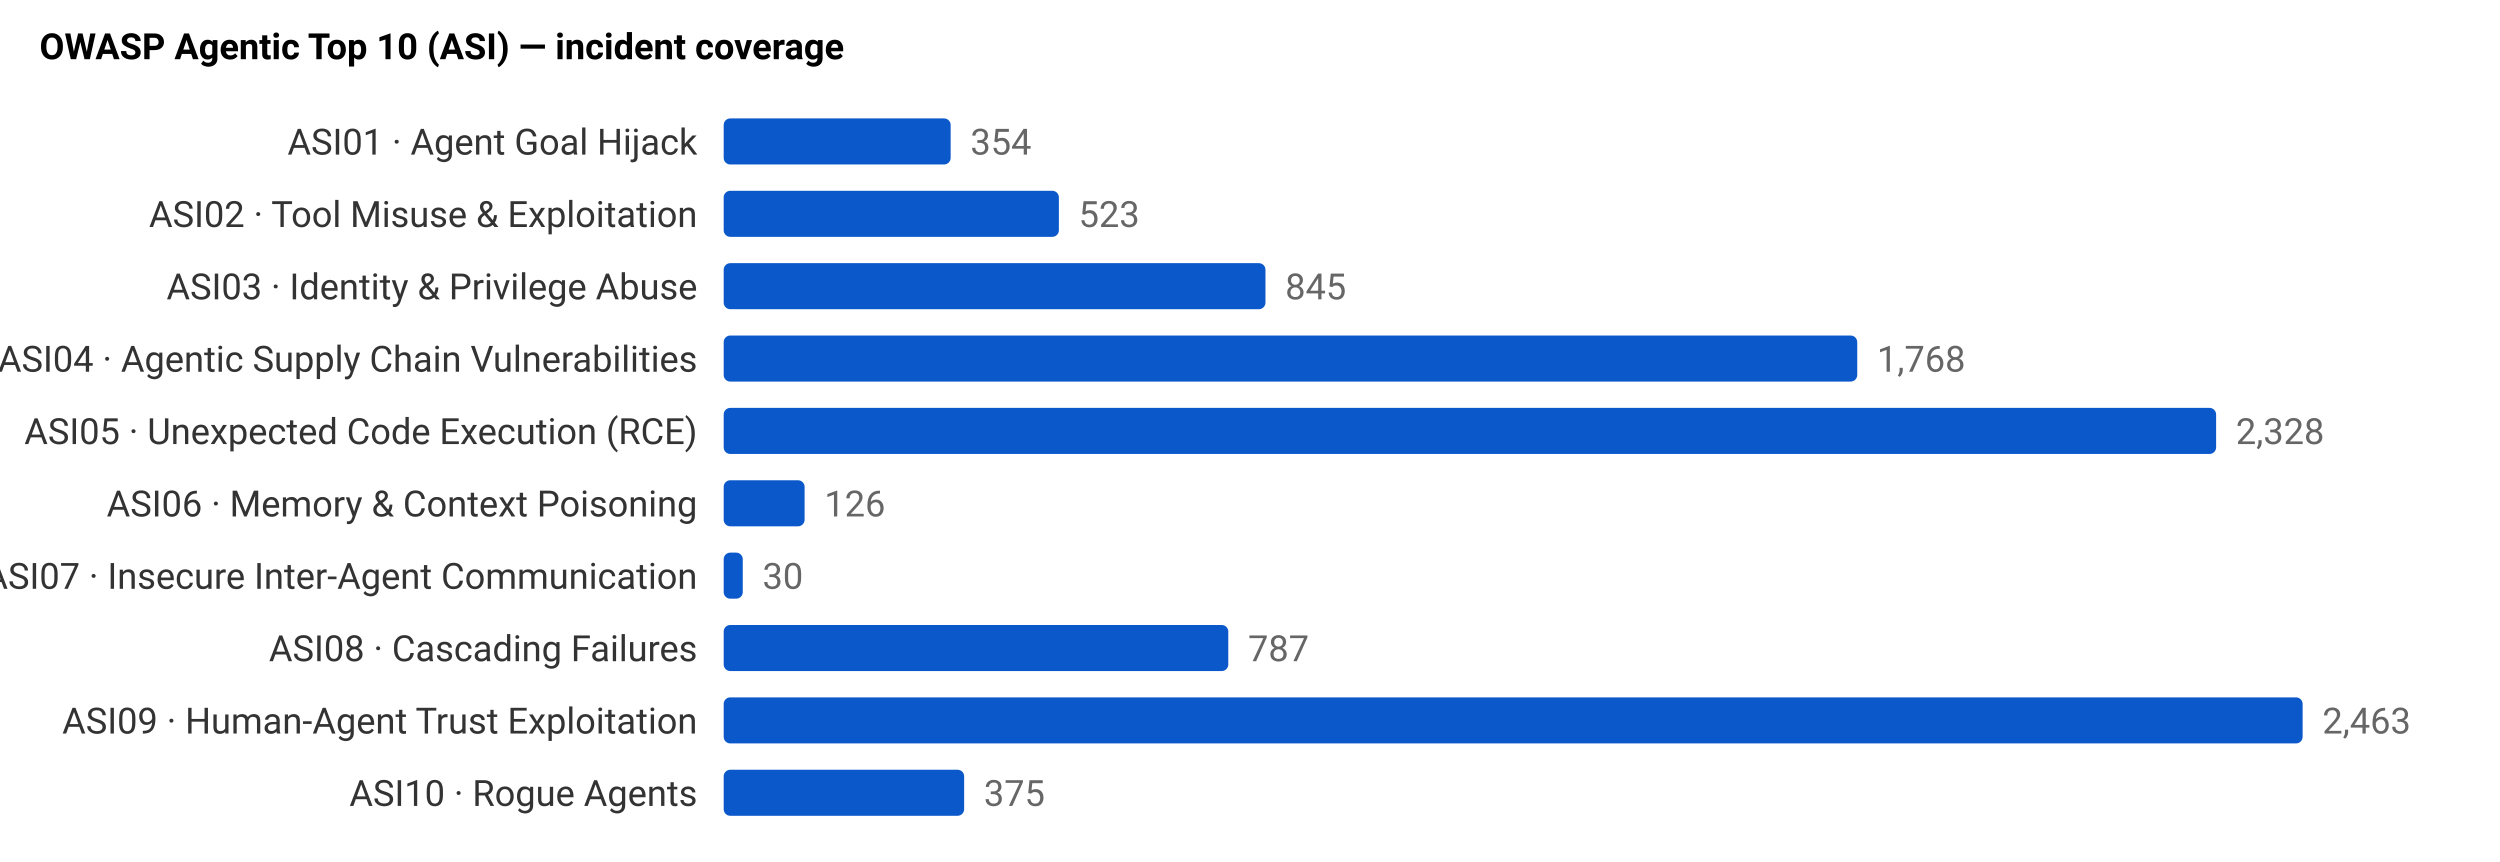
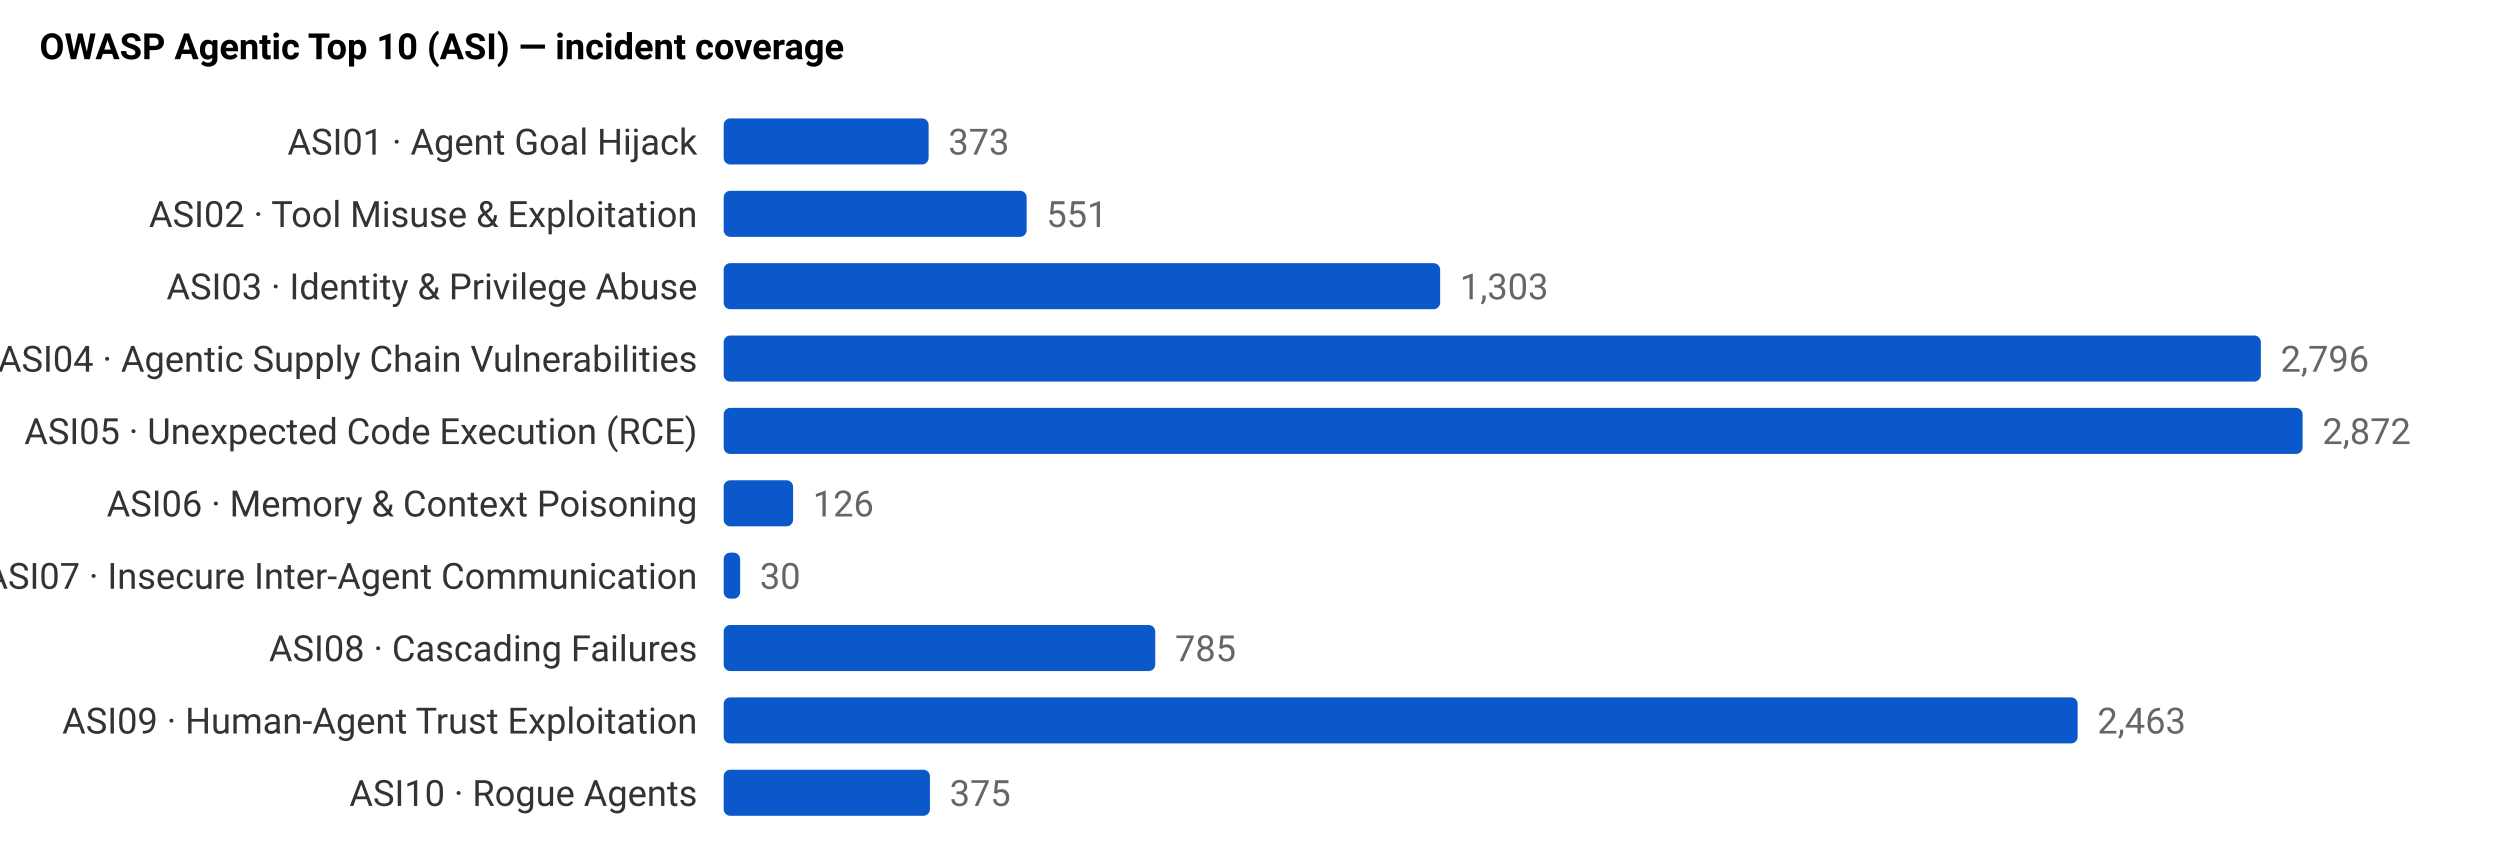
<svg xmlns="http://www.w3.org/2000/svg" viewBox="0 0 760 262" role="img" aria-label="OWASP Agentic Top 10 (ASI) — incident coverage" font-family="system-ui,-apple-system,Segoe UI,Roboto,sans-serif" font-size="11">
  <rect x="0" y="0" width="100%" height="100%" fill="white" />
  <text x="12" y="18" font-weight="600">OWASP Agentic Top 10 (ASI) — incident coverage</text>
  <text x="212" y="47" text-anchor="end" fill="#333">ASI01 · Agent Goal Hijack</text>
-   <rect x="220" y="36" width="69.0" height="14" fill="#0a58ca" rx="2" />
-   <text x="295.0" y="47" fill="#666">354</text>
+   <rect x="220" y="36" width="62.3" height="14" fill="#0a58ca" rx="2" />
+   <text x="288.3" y="47" fill="#666">373</text>
  <text x="212" y="69" text-anchor="end" fill="#333">ASI02 · Tool Misuse &amp; Exploitation</text>
-   <rect x="220" y="58" width="101.9" height="14" fill="#0a58ca" rx="2" />
-   <text x="327.9" y="69" fill="#666">523</text>
+   <rect x="220" y="58" width="92.1" height="14" fill="#0a58ca" rx="2" />
+   <text x="318.1" y="69" fill="#666">551</text>
  <text x="212" y="91" text-anchor="end" fill="#333">ASI03 · Identity &amp; Privilege Abuse</text>
-   <rect x="220" y="80" width="164.7" height="14" fill="#0a58ca" rx="2" />
-   <text x="390.7" y="91" fill="#666">845</text>
+   <rect x="220" y="80" width="217.8" height="14" fill="#0a58ca" rx="2" />
+   <text x="443.8" y="91" fill="#666">1,303</text>
  <text x="212" y="113" text-anchor="end" fill="#333">ASI04 · Agentic Supply Chain Vulnerabilities</text>
-   <rect x="220" y="102" width="344.6" height="14" fill="#0a58ca" rx="2" />
-   <text x="570.6" y="113" fill="#666">1,768</text>
+   <rect x="220" y="102" width="467.3" height="14" fill="#0a58ca" rx="2" />
+   <text x="693.3" y="113" fill="#666">2,796</text>
  <text x="212" y="135" text-anchor="end" fill="#333">ASI05 · Unexpected Code Execution (RCE)</text>
-   <rect x="220" y="124" width="453.7" height="14" fill="#0a58ca" rx="2" />
-   <text x="679.7" y="135" fill="#666">2,328</text>
+   <rect x="220" y="124" width="480.0" height="14" fill="#0a58ca" rx="2" />
+   <text x="706.0" y="135" fill="#666">2,872</text>
  <text x="212" y="157" text-anchor="end" fill="#333">ASI06 · Memory &amp; Context Poisoning</text>
-   <rect x="220" y="146" width="24.6" height="14" fill="#0a58ca" rx="2" />
-   <text x="250.6" y="157" fill="#666">126</text>
+   <rect x="220" y="146" width="21.1" height="14" fill="#0a58ca" rx="2" />
+   <text x="247.1" y="157" fill="#666">126</text>
  <text x="212" y="179" text-anchor="end" fill="#333">ASI07 · Insecure Inter-Agent Communication</text>
-   <rect x="220" y="168" width="5.8" height="14" fill="#0a58ca" rx="2" />
-   <text x="231.8" y="179" fill="#666">30</text>
+   <rect x="220" y="168" width="5.0" height="14" fill="#0a58ca" rx="2" />
+   <text x="231.0" y="179" fill="#666">30</text>
  <text x="212" y="201" text-anchor="end" fill="#333">ASI08 · Cascading Failures</text>
-   <rect x="220" y="190" width="153.4" height="14" fill="#0a58ca" rx="2" />
-   <text x="379.4" y="201" fill="#666">787</text>
+   <rect x="220" y="190" width="131.2" height="14" fill="#0a58ca" rx="2" />
+   <text x="357.2" y="201" fill="#666">785</text>
  <text x="212" y="223" text-anchor="end" fill="#333">ASI09 · Human-Agent Trust Exploitation</text>
-   <rect x="220" y="212" width="480.0" height="14" fill="#0a58ca" rx="2" />
-   <text x="706.0" y="223" fill="#666">2,463</text>
+   <rect x="220" y="212" width="411.6" height="14" fill="#0a58ca" rx="2" />
+   <text x="637.6" y="223" fill="#666">2,463</text>
  <text x="212" y="245" text-anchor="end" fill="#333">ASI10 · Rogue Agents</text>
-   <rect x="220" y="234" width="73.1" height="14" fill="#0a58ca" rx="2" />
-   <text x="299.1" y="245" fill="#666">375</text>
+   <rect x="220" y="234" width="62.7" height="14" fill="#0a58ca" rx="2" />
+   <text x="288.7" y="245" fill="#666">375</text>
</svg>
